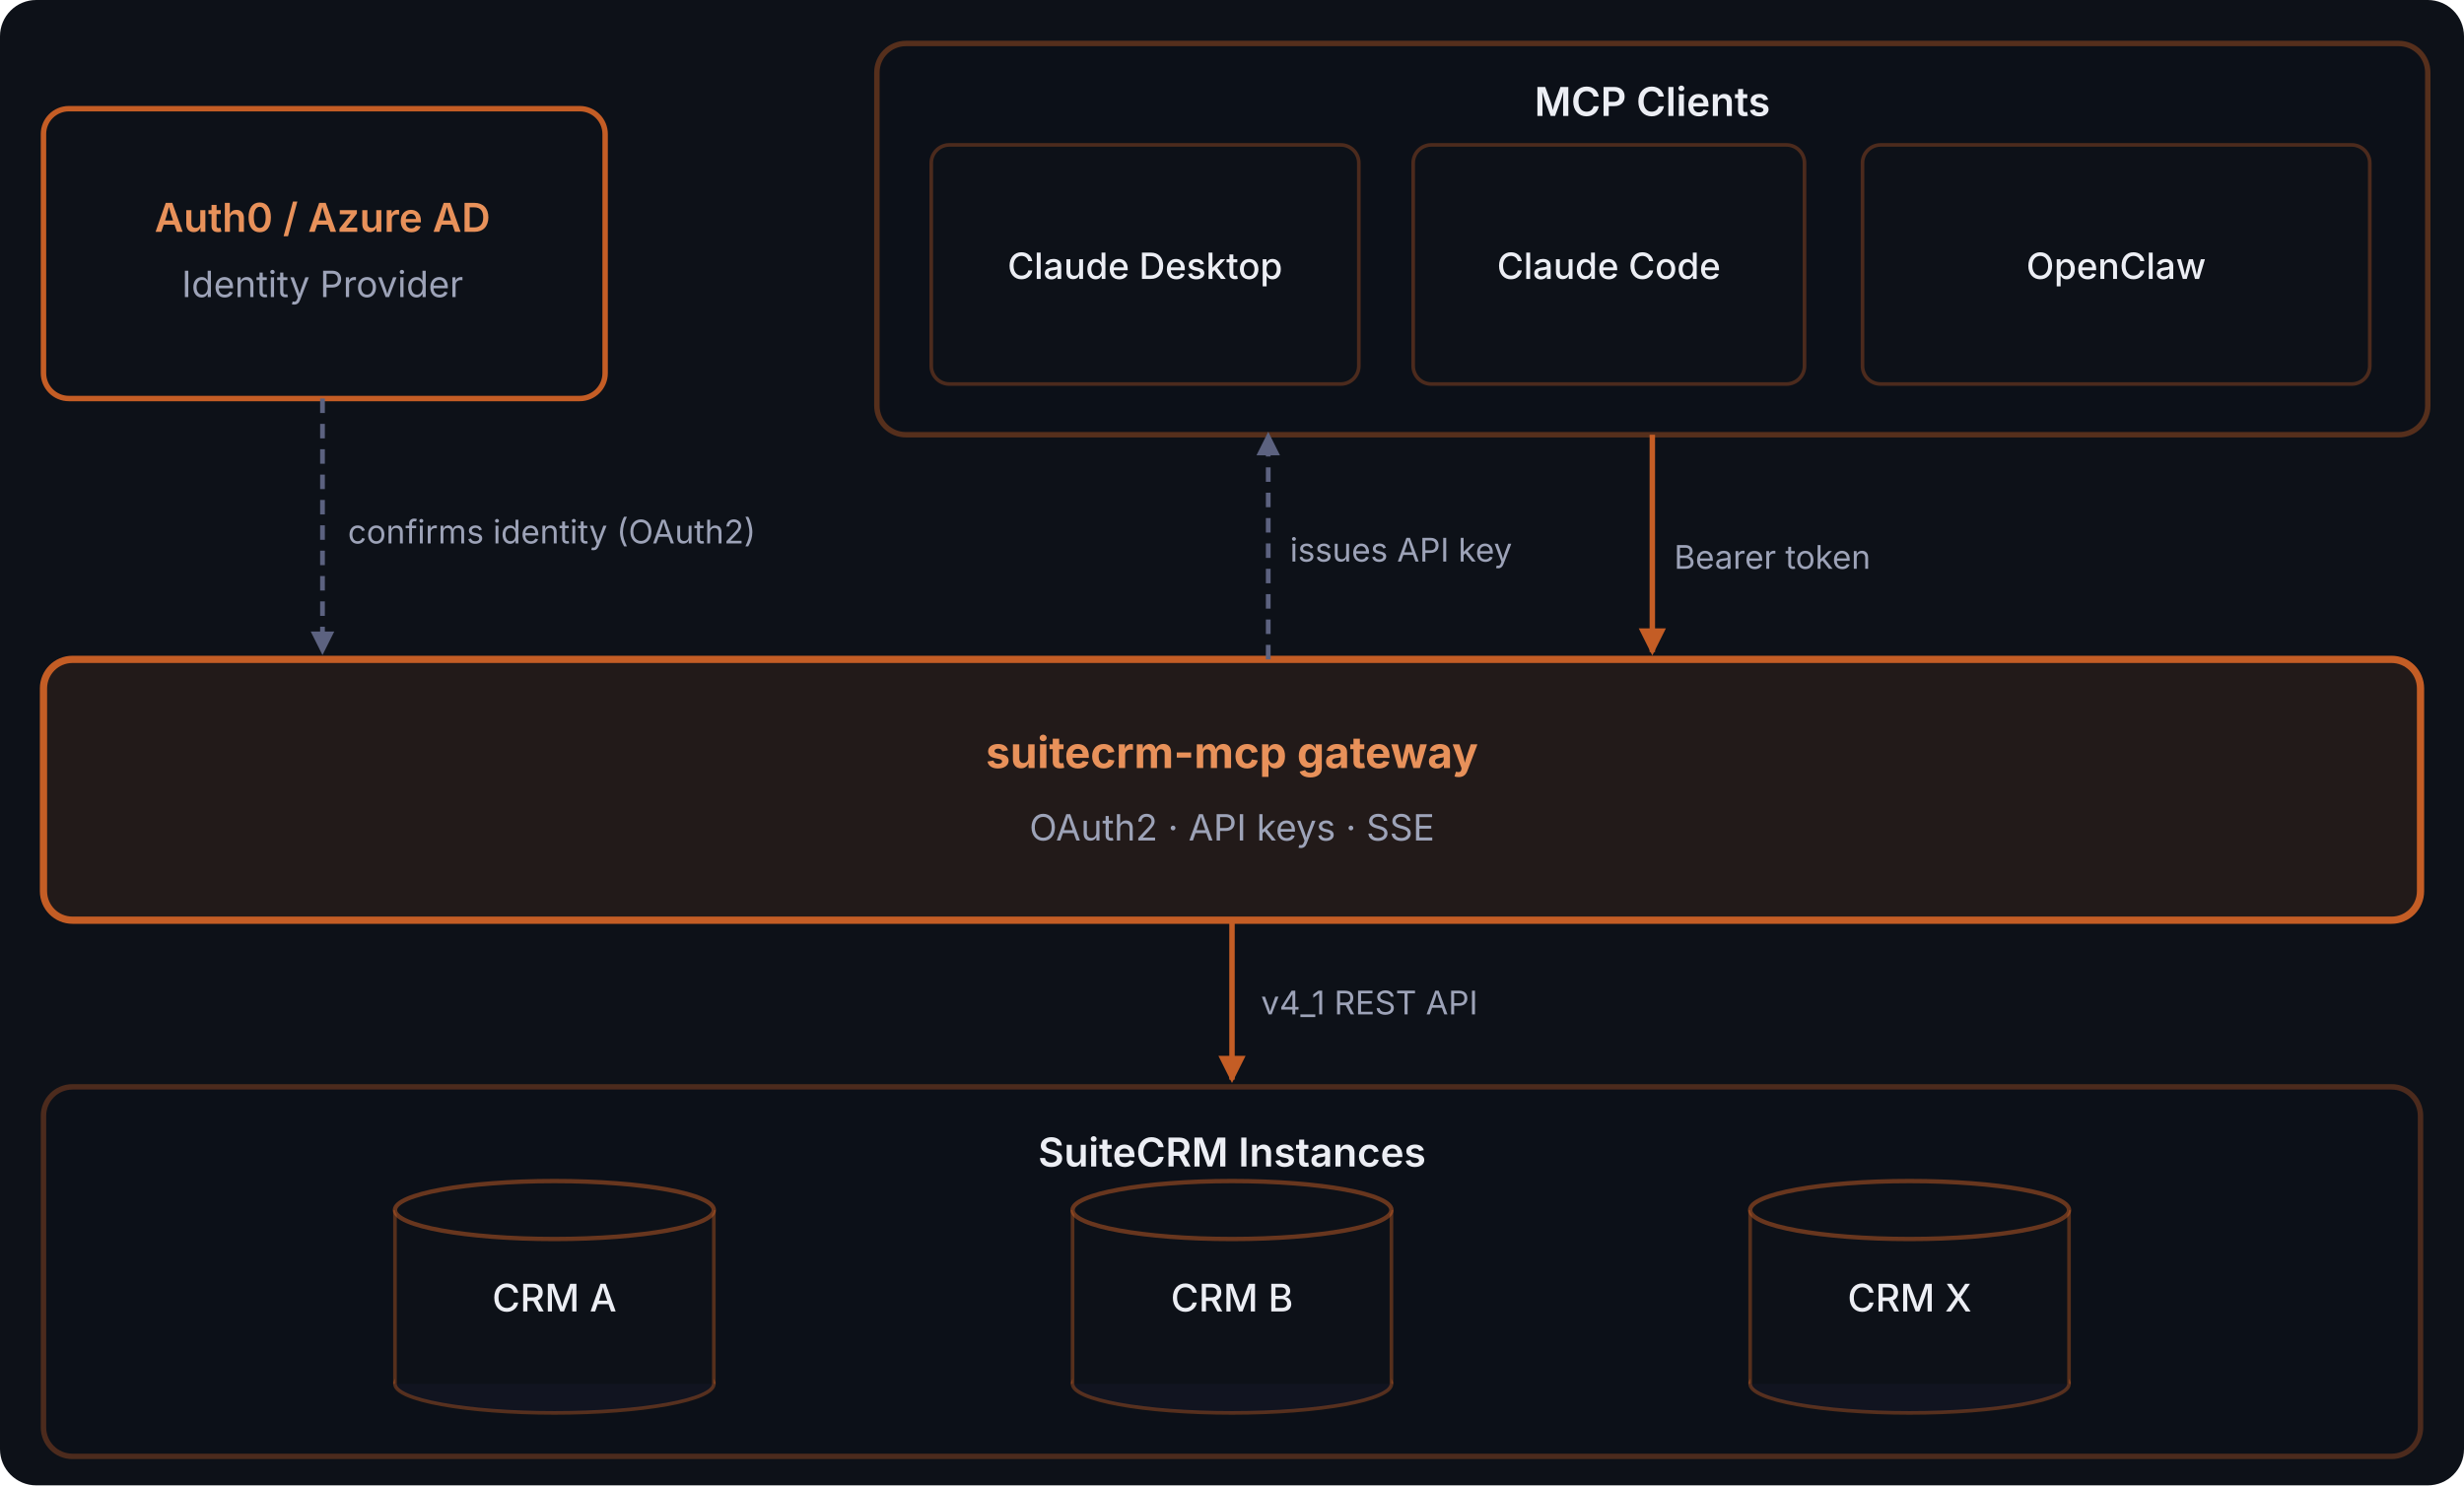
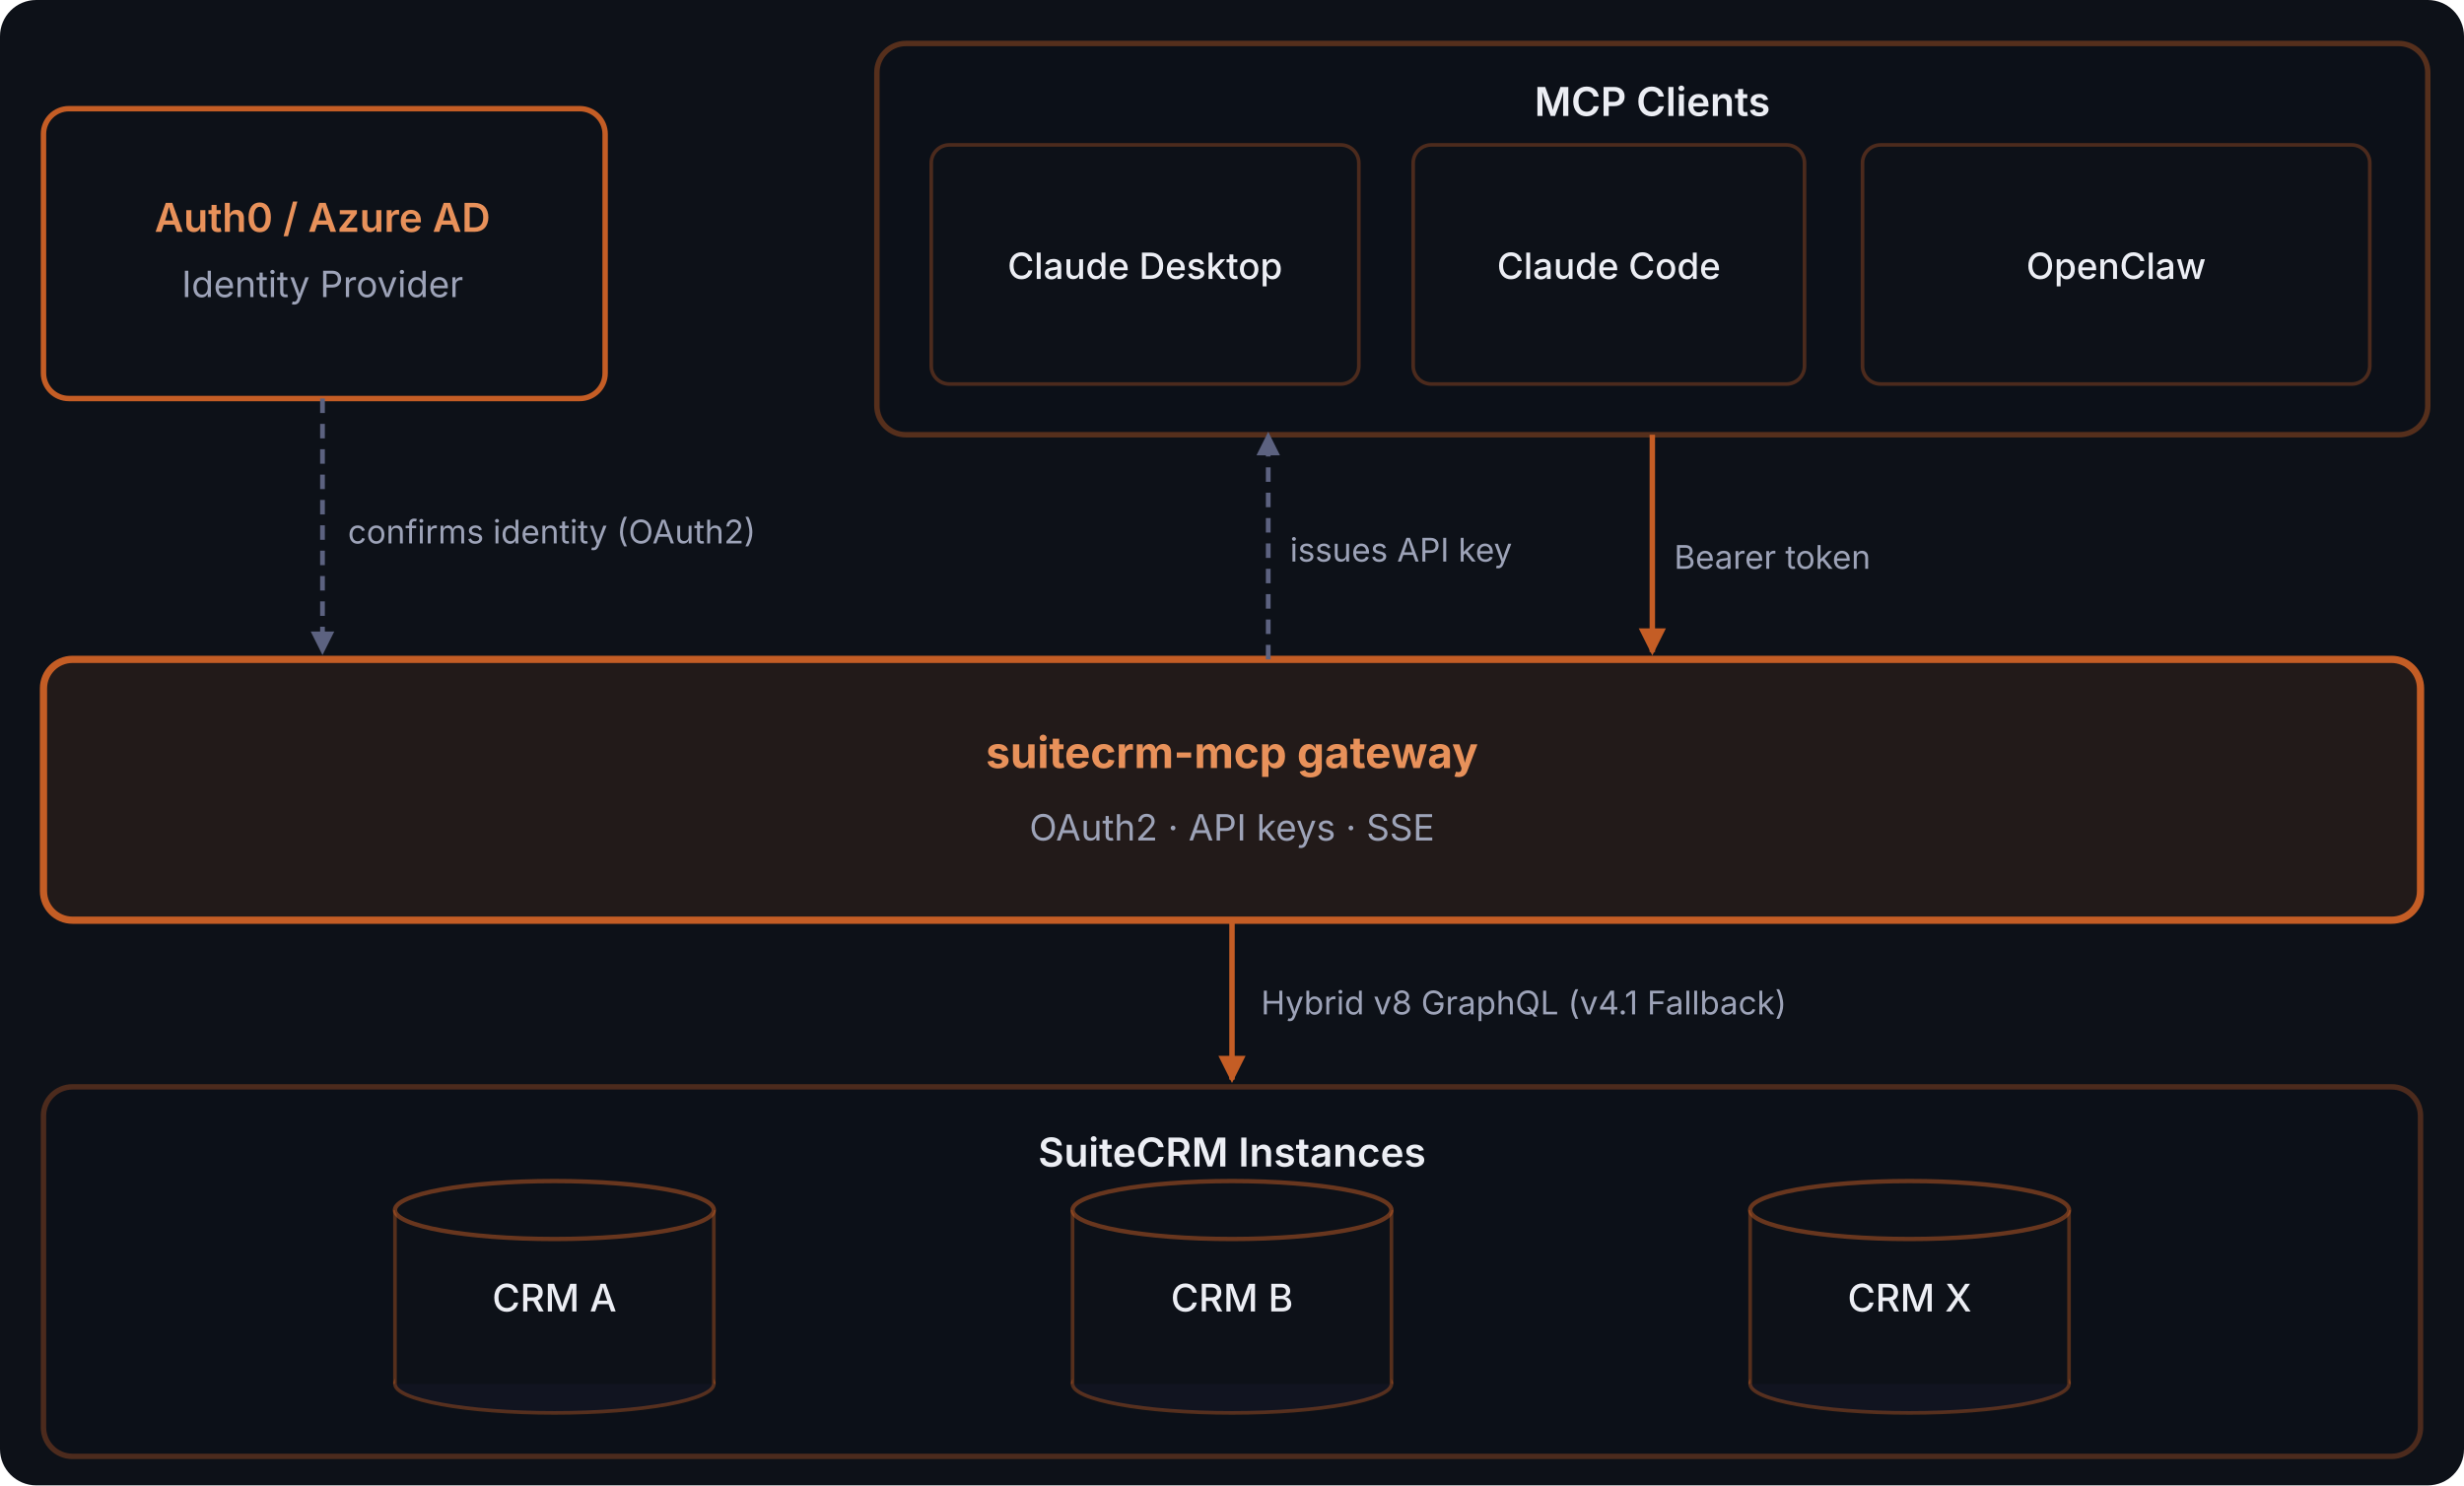
<svg xmlns="http://www.w3.org/2000/svg" viewBox="0 0 680 410" font-family="Inter, system-ui, sans-serif">
  <defs>
    <marker id="arr-orange" viewBox="0 0 8 8" refX="7" refY="4" markerWidth="5" markerHeight="5" orient="auto">
      <path d="M0,0 L8,4 L0,8 Z" fill="#c45d25" />
    </marker>
    <marker id="arr-muted" viewBox="0 0 8 8" refX="7" refY="4" markerWidth="5" markerHeight="5" orient="auto">
      <path d="M0,0 L8,4 L0,8 Z" fill="#5c6280" />
    </marker>
  </defs>
  <rect width="680" height="410" fill="#0d1118" rx="10" />
  <rect x="12" y="30" width="155" height="80" rx="7" fill="#0d1118" stroke="#c45d25" stroke-width="1.5" />
  <text x="89" y="64" text-anchor="middle" fill="#e8915a" font-size="11" font-weight="600">Auth0 / Azure AD</text>
  <text x="89" y="82" text-anchor="middle" fill="#9da3b8" font-size="10">Identity Provider</text>
  <rect x="242" y="12" width="428" height="108" rx="8" fill="#0d1118" fill-opacity="0.5" stroke="rgba(196,93,37,0.4)" stroke-width="1.5" />
  <text x="456" y="32" text-anchor="middle" fill="#eceef4" font-size="11" font-weight="600">MCP Clients</text>
  <rect x="257" y="40" width="118" height="66" rx="5" fill="#0d1118" stroke="rgba(196,93,37,0.35)" stroke-width="1" />
  <text x="316" y="77" text-anchor="middle" fill="#eceef4" font-size="10" font-weight="500">Claude Desktop</text>
  <rect x="390" y="40" width="108" height="66" rx="5" fill="#0d1118" stroke="rgba(196,93,37,0.35)" stroke-width="1" />
  <text x="444" y="77" text-anchor="middle" fill="#eceef4" font-size="10" font-weight="500">Claude Code</text>
  <rect x="514" y="40" width="140" height="66" rx="5" fill="#0d1118" stroke="rgba(196,93,37,0.35)" stroke-width="1" />
  <text x="584" y="77" text-anchor="middle" fill="#eceef4" font-size="10" font-weight="500">OpenClaw</text>
  <rect x="12" y="182" width="656" height="72" rx="8" fill="#c45d25" fill-opacity="0.12" stroke="#c45d25" stroke-width="2" />
  <text x="340" y="212" text-anchor="middle" fill="#e8915a" font-size="12" font-weight="700">suitecrm-mcp gateway</text>
  <text x="340" y="232" text-anchor="middle" fill="#9da3b8" font-size="10">OAuth2 · API keys · SSE</text>
  <rect x="12" y="300" width="656" height="102" rx="8" fill="#0d1118" fill-opacity="0.5" stroke="rgba(196,93,37,0.35)" stroke-width="1.5" />
  <text x="340" y="322" text-anchor="middle" fill="#eceef4" font-size="11" font-weight="600">SuiteCRM Instances</text>
  <ellipse cx="153" cy="382" rx="44" ry="8" fill="#111420" stroke="rgba(196,93,37,0.4)" stroke-width="1" />
  <rect x="109" y="334" width="88" height="48" fill="#0d1118" />
  <line x1="109" y1="334" x2="109" y2="382" stroke="rgba(196,93,37,0.4)" stroke-width="1" />
  <line x1="197" y1="334" x2="197" y2="382" stroke="rgba(196,93,37,0.4)" stroke-width="1" />
  <ellipse cx="153" cy="334" rx="44" ry="8" fill="#0d1118" stroke="rgba(196,93,37,0.5)" stroke-width="1.2" />
  <text x="153" y="362" text-anchor="middle" fill="#eceef4" font-size="10.5" font-weight="500">CRM A</text>
  <ellipse cx="340" cy="382" rx="44" ry="8" fill="#111420" stroke="rgba(196,93,37,0.4)" stroke-width="1" />
  <rect x="296" y="334" width="88" height="48" fill="#0d1118" />
  <line x1="296" y1="334" x2="296" y2="382" stroke="rgba(196,93,37,0.4)" stroke-width="1" />
  <line x1="384" y1="334" x2="384" y2="382" stroke="rgba(196,93,37,0.4)" stroke-width="1" />
  <ellipse cx="340" cy="334" rx="44" ry="8" fill="#0d1118" stroke="rgba(196,93,37,0.5)" stroke-width="1.2" />
  <text x="340" y="362" text-anchor="middle" fill="#eceef4" font-size="10.5" font-weight="500">CRM B</text>
  <ellipse cx="527" cy="382" rx="44" ry="8" fill="#111420" stroke="rgba(196,93,37,0.4)" stroke-width="1" />
  <rect x="483" y="334" width="88" height="48" fill="#0d1118" />
  <line x1="483" y1="334" x2="483" y2="382" stroke="rgba(196,93,37,0.4)" stroke-width="1" />
  <line x1="571" y1="334" x2="571" y2="382" stroke="rgba(196,93,37,0.4)" stroke-width="1" />
  <ellipse cx="527" cy="334" rx="44" ry="8" fill="#0d1118" stroke="rgba(196,93,37,0.5)" stroke-width="1.2" />
  <text x="527" y="362" text-anchor="middle" fill="#eceef4" font-size="10.5" font-weight="500">CRM X</text>
  <line x1="89" y1="110" x2="89" y2="180" stroke="#5c6280" stroke-width="1.3" stroke-dasharray="4,3" marker-end="url(#arr-muted)" />
  <text x="96" y="150" fill="#9da3b8" font-size="9">confirms identity (OAuth2)</text>
  <line x1="350" y1="182" x2="350" y2="120" stroke="#5c6280" stroke-width="1.3" stroke-dasharray="4,3" marker-end="url(#arr-muted)" />
  <text x="356" y="155" fill="#9da3b8" font-size="9">issues API key</text>
  <line x1="456" y1="120" x2="456" y2="180" stroke="#c45d25" stroke-width="1.5" marker-end="url(#arr-orange)" />
  <text x="462" y="157" fill="#9da3b8" font-size="9">Bearer token</text>
  <line x1="340" y1="254" x2="340" y2="298" stroke="#c45d25" stroke-width="1.5" marker-end="url(#arr-orange)" />
-   <text x="348" y="280" fill="#9da3b8" font-size="9">v4_1 REST API</text>
+   <text x="348" y="280" fill="#9da3b8" font-size="9">Hybrid v8 GraphQL (v4.1 Fallback)</text>
</svg>
